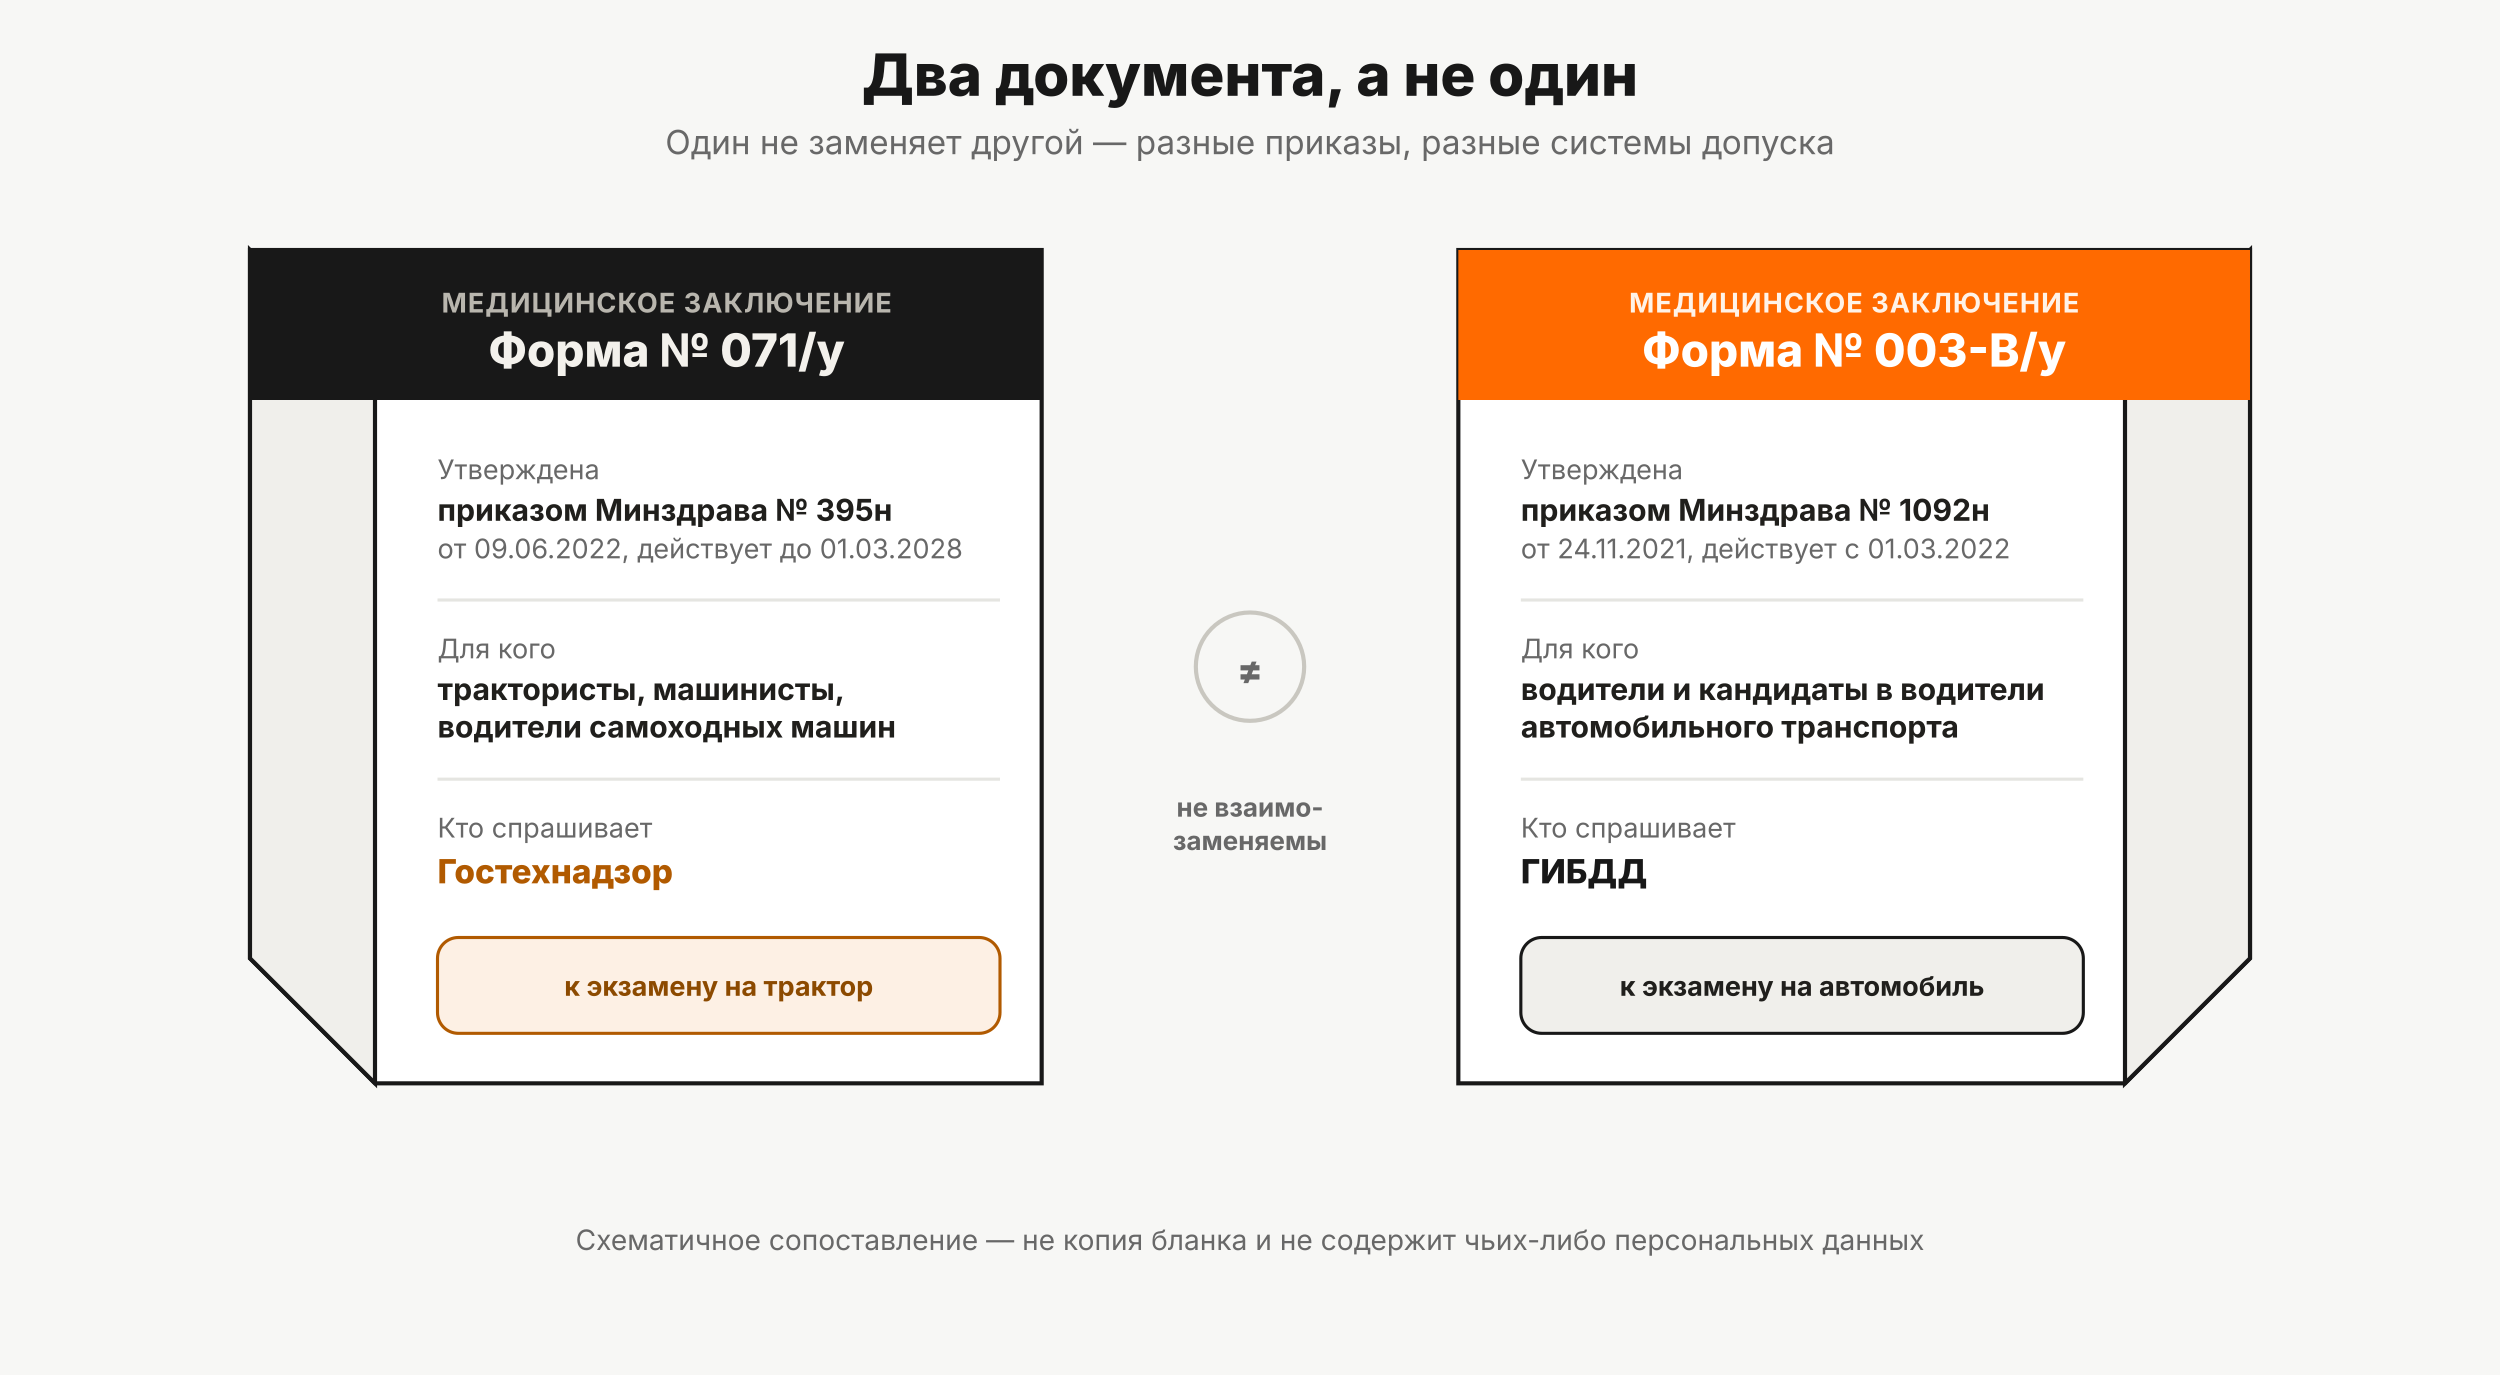
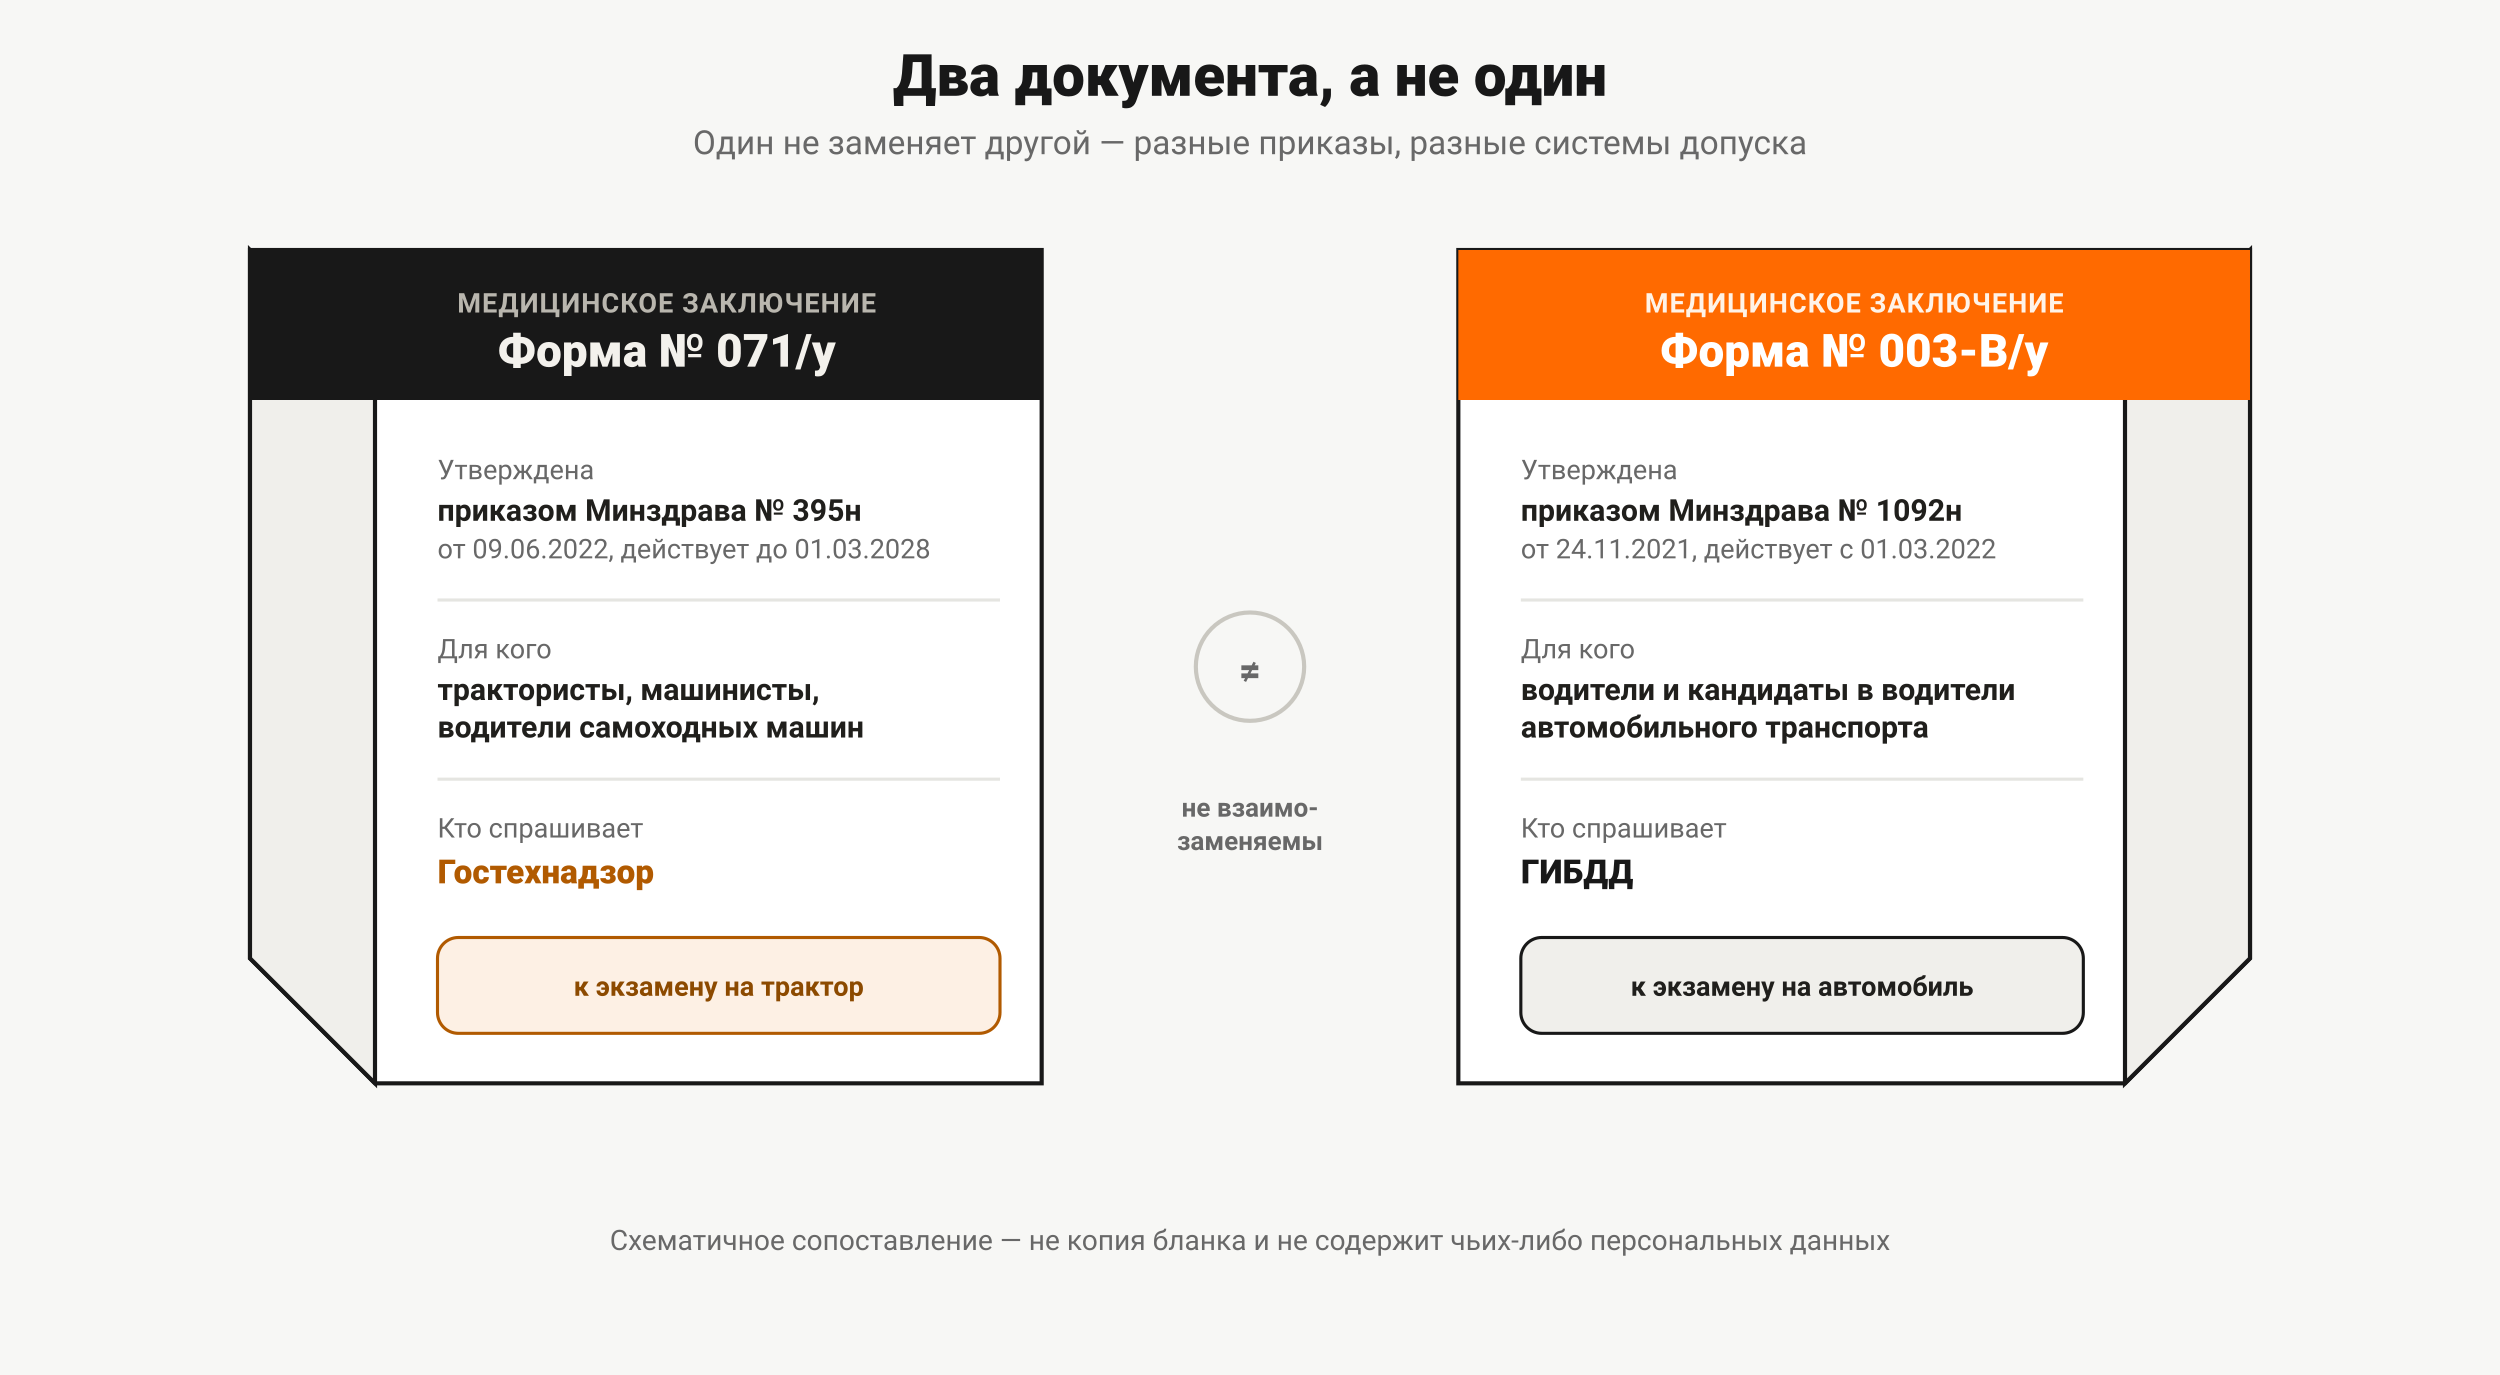
- <svg xmlns="http://www.w3.org/2000/svg" viewBox="0 0 1200 660" font-family="'Manrope', -apple-system, 'Segoe UI', sans-serif" role="img" aria-label="Схема: медицинское заключение по форме 071/у и справка по форме 003-В/у — разные документы для разных систем допуска">
+ <svg xmlns="http://www.w3.org/2000/svg" viewBox="0 0 1200 660" font-family="'Manrope', -apple-system, 'Segoe UI', Roboto, Arial, 'Liberation Sans', sans-serif" role="img" aria-label="Схема: медицинское заключение по форме 071/у и справка по форме 003-В/у — разные документы для разных систем допуска">
  <rect width="1200" height="660" fill="#F7F7F5" />
  <text x="600" y="46" text-anchor="middle" font-size="28" font-weight="800" fill="#181818">Два документа, а не один</text>
  <text x="600" y="74" text-anchor="middle" font-size="16" fill="#686868">Один не заменяет другой — разные приказы, разные системы допуска</text>
  <g transform="translate(120,120)">
    <path d="M 0,0 L 380,0 L 380,400 L 60,400 L 0,340 Z" fill="#FFFFFF" stroke="#181818" stroke-width="2" />
    <path d="M 0,0 L 0,340 L 60,400 L 60,60 Z" fill="#F0EFEB" stroke="#181818" stroke-width="2" />
    <rect x="0" y="0" width="380" height="72" fill="#181818" />
    <text x="200" y="30" text-anchor="middle" font-size="13" font-weight="700" fill="#B9B6AE" letter-spacing="0.5">МЕДИЦИНСКОЕ ЗАКЛЮЧЕНИЕ</text>
    <text x="200" y="56" text-anchor="middle" font-size="22" font-weight="800" fill="#F3F1EC">Форма № 071/у</text>
    <text x="90" y="110" font-size="13" fill="#686868">Утверждена</text>
    <text x="90" y="130" font-size="14.5" font-weight="700" fill="#201F1C">приказом Минздрава № 395н</text>
    <text x="90" y="148" font-size="13" fill="#686868">от 09.06.2022, действует до 01.03.2028</text>
    <line x1="90" y1="168" x2="360" y2="168" stroke="#E5E5E1" stroke-width="1.5" />
    <text x="90" y="196" font-size="13" fill="#686868">Для кого</text>
    <text x="90" y="216" font-size="14.5" font-weight="700" fill="#201F1C">трактористы, машинисты,</text>
    <text x="90" y="234" font-size="14.5" font-weight="700" fill="#201F1C">водители самоходных машин</text>
    <line x1="90" y1="254" x2="360" y2="254" stroke="#E5E5E1" stroke-width="1.5" />
    <text x="90" y="282" font-size="13" fill="#686868">Кто спрашивает</text>
    <text x="90" y="304" font-size="16" font-weight="800" fill="#B15A00">Гостехнадзор</text>
    <rect x="90" y="330" width="270" height="46" rx="10" fill="#FDF0E4" stroke="#B15A00" stroke-width="1.5" />
    <text x="225" y="358" text-anchor="middle" font-size="13" font-weight="700" fill="#8C4A00">к экзамену на трактор</text>
  </g>
  <circle cx="600" cy="320" r="26" fill="#F7F7F5" stroke="#C9C7C0" stroke-width="2" />
  <text x="600" y="328" text-anchor="middle" font-size="18" font-weight="800" fill="#686868">≠</text>
  <text x="600" y="392" text-anchor="middle" font-size="12.5" font-weight="700" fill="#686868">не взаимо-</text>
  <text x="600" y="408" text-anchor="middle" font-size="12.5" font-weight="700" fill="#686868">заменяемы</text>
  <g transform="translate(700,120)">
    <path d="M 0,0 L 380,0 L 380,340 L 320,400 L 0,400 Z" fill="#FFFFFF" stroke="#181818" stroke-width="2" />
    <path d="M 380,0 L 380,340 L 320,400 L 320,60 Z" fill="#F0EFEB" stroke="#181818" stroke-width="2" />
    <rect x="0" y="0" width="380" height="72" fill="#FF6A00" />
    <text x="190" y="30" text-anchor="middle" font-size="13" font-weight="700" fill="#FFF3E8" letter-spacing="0.5">МЕДИЦИНСКОЕ ЗАКЛЮЧЕНИЕ</text>
    <text x="190" y="56" text-anchor="middle" font-size="22" font-weight="800" fill="#FFFFFF">Форма № 003-В/у</text>
    <text x="30" y="110" font-size="13" fill="#686868">Утверждена</text>
    <text x="30" y="130" font-size="14.5" font-weight="700" fill="#201F1C">приказом Минздрава № 1092н</text>
    <text x="30" y="148" font-size="13" fill="#686868">от 24.11.2021, действует с 01.03.2022</text>
    <line x1="30" y1="168" x2="300" y2="168" stroke="#E5E5E1" stroke-width="1.5" />
    <text x="30" y="196" font-size="13" fill="#686868">Для кого</text>
    <text x="30" y="216" font-size="14.5" font-weight="700" fill="#201F1C">водители и кандидаты в водители</text>
    <text x="30" y="234" font-size="14.5" font-weight="700" fill="#201F1C">автомобильного транспорта</text>
    <line x1="30" y1="254" x2="300" y2="254" stroke="#E5E5E1" stroke-width="1.5" />
    <text x="30" y="282" font-size="13" fill="#686868">Кто спрашивает</text>
    <text x="30" y="304" font-size="16" font-weight="800" fill="#181818">ГИБДД</text>
    <rect x="30" y="330" width="270" height="46" rx="10" fill="#F0EFEB" stroke="#181818" stroke-width="1.5" />
    <text x="165" y="358" text-anchor="middle" font-size="13" font-weight="700" fill="#201F1C">к экзамену на автомобиль</text>
  </g>
  <text x="600" y="600" text-anchor="middle" font-size="13.5" fill="#686868">Схематичное сопоставление — не копия бланка и не содержит чьих-либо персональных данных</text>
</svg>
